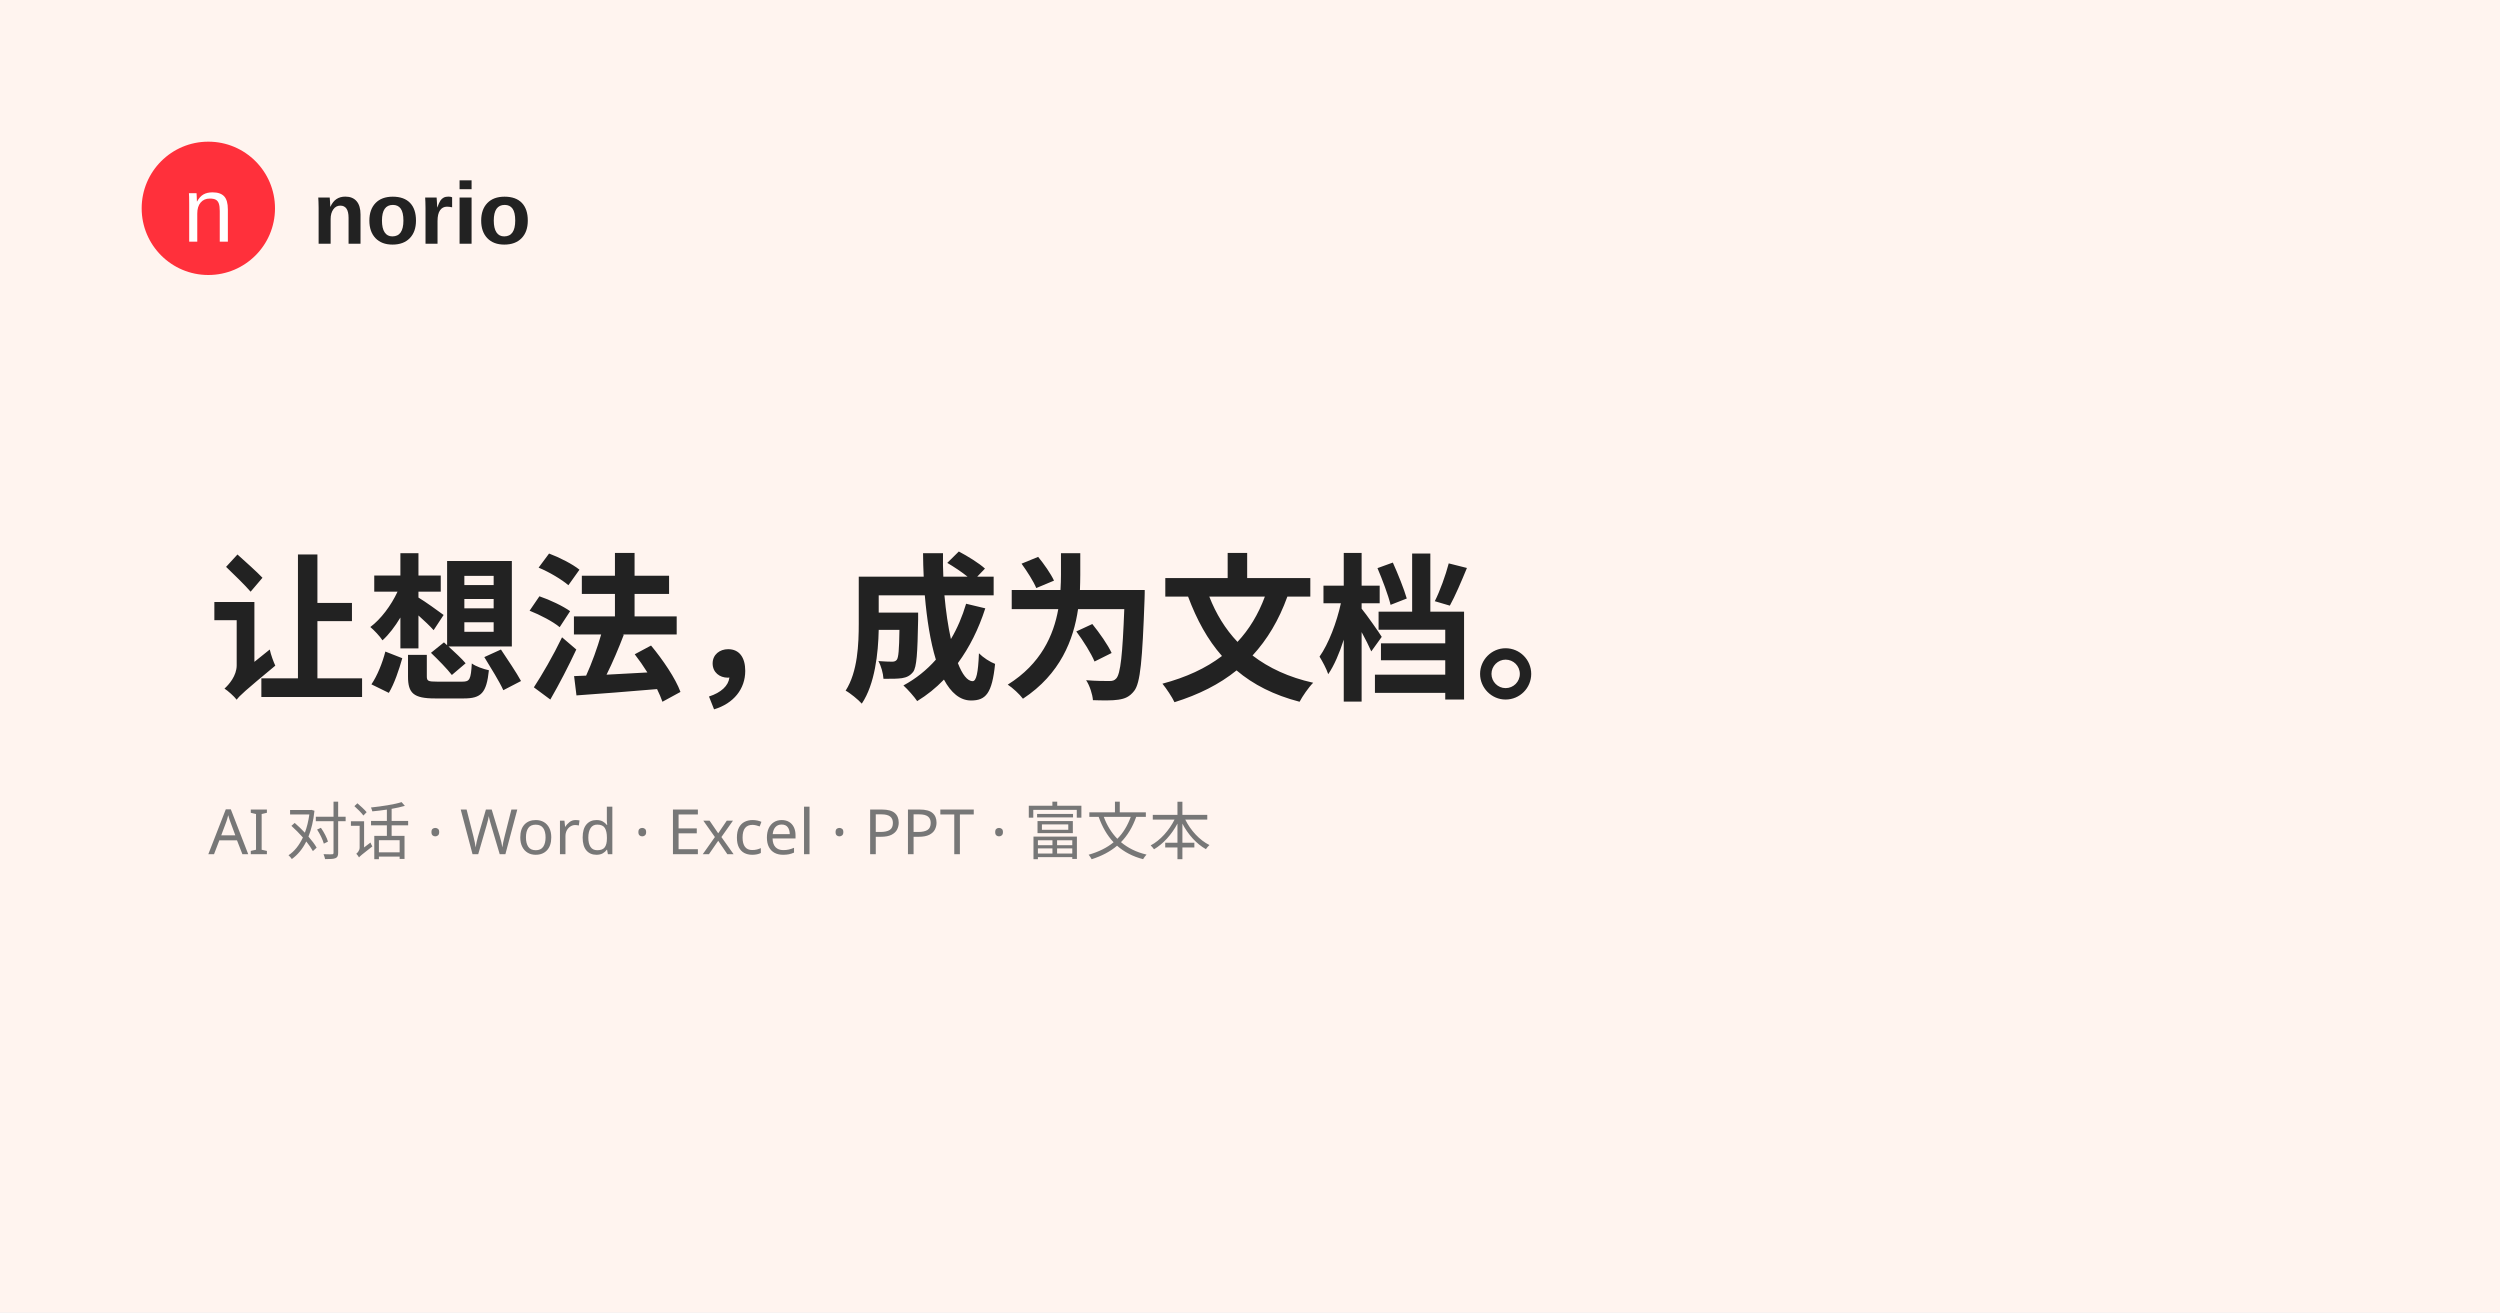
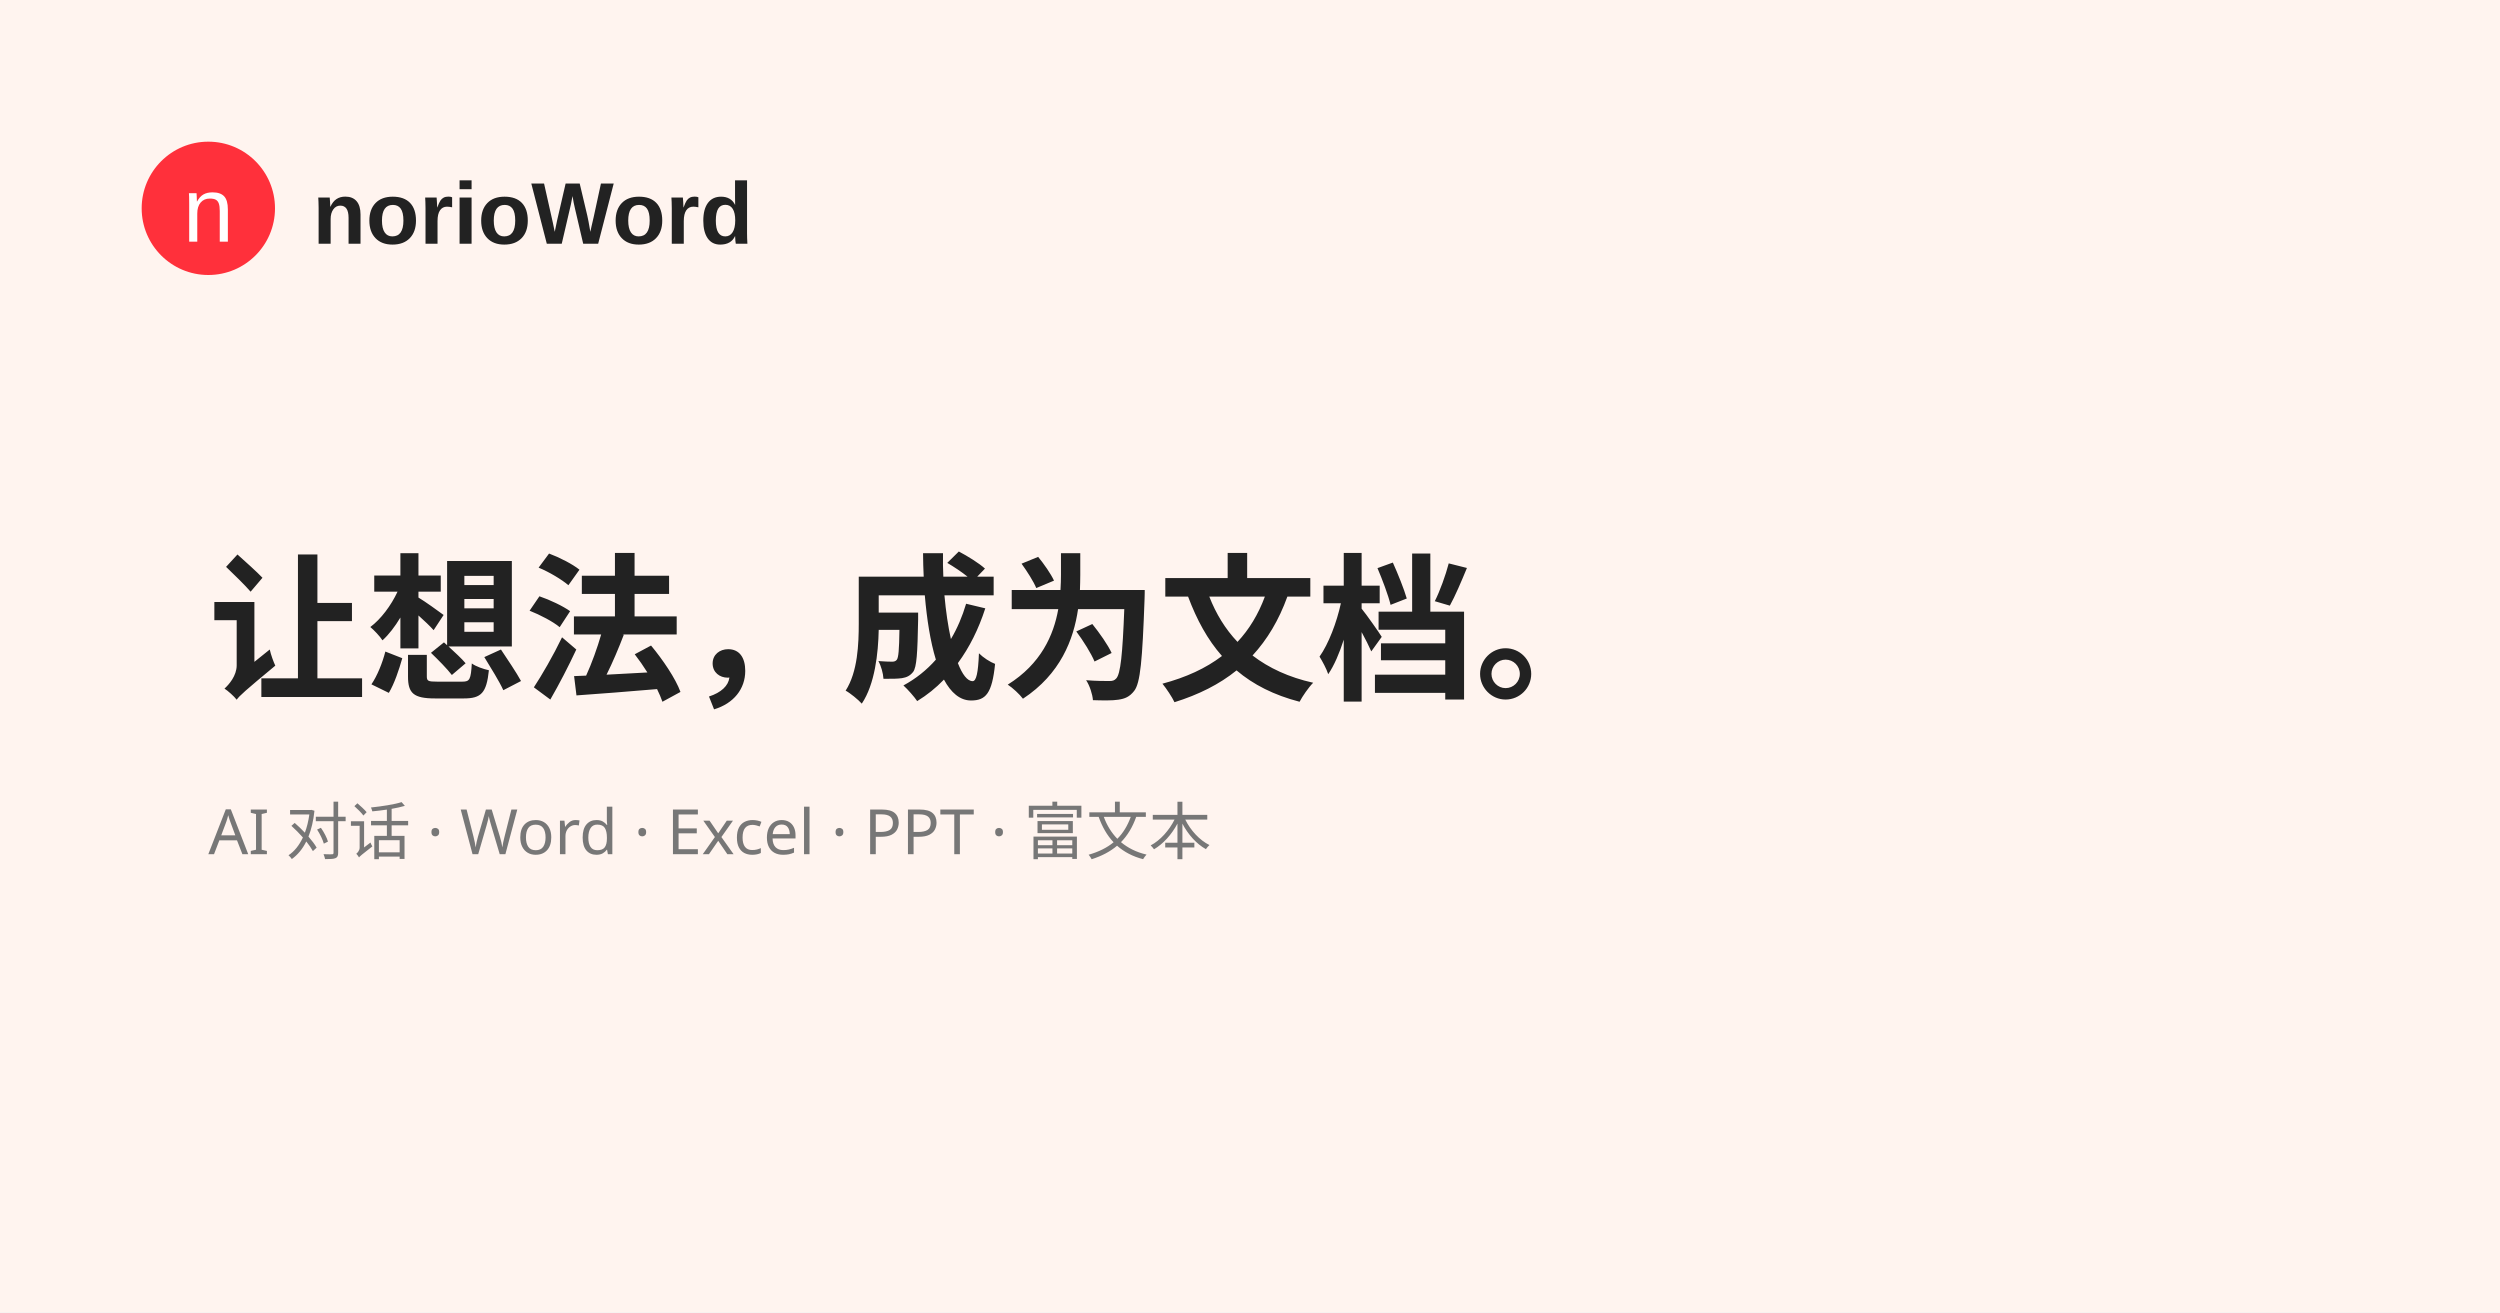
<svg xmlns="http://www.w3.org/2000/svg" width="1200" height="630" viewBox="0 0 1200 630">
  <rect width="1200" height="630" fill="#fff4ef" />
  <circle cx="100" cy="100" r="32" fill="#ff303b" />
  <text x="100" y="116" text-anchor="middle" font-family="Arial,sans-serif" font-size="44" fill="white">n</text>
-   <text x="150" y="117" font-family="Arial,sans-serif" font-size="42" font-weight="bold" fill="#222">norio</text>
+   <text x="150" y="117" font-family="Arial,sans-serif" font-size="42" font-weight="bold" fill="#222">norioWord</text>
  <text x="100" y="330" font-family="sans-serif" font-size="76" font-weight="bold" fill="#222">让想法，成为文档。</text>
  <text x="100" y="410" font-family="sans-serif" font-size="30" fill="#777">AI 对话 · Word · Excel · PPT · 富文本</text>
</svg>
